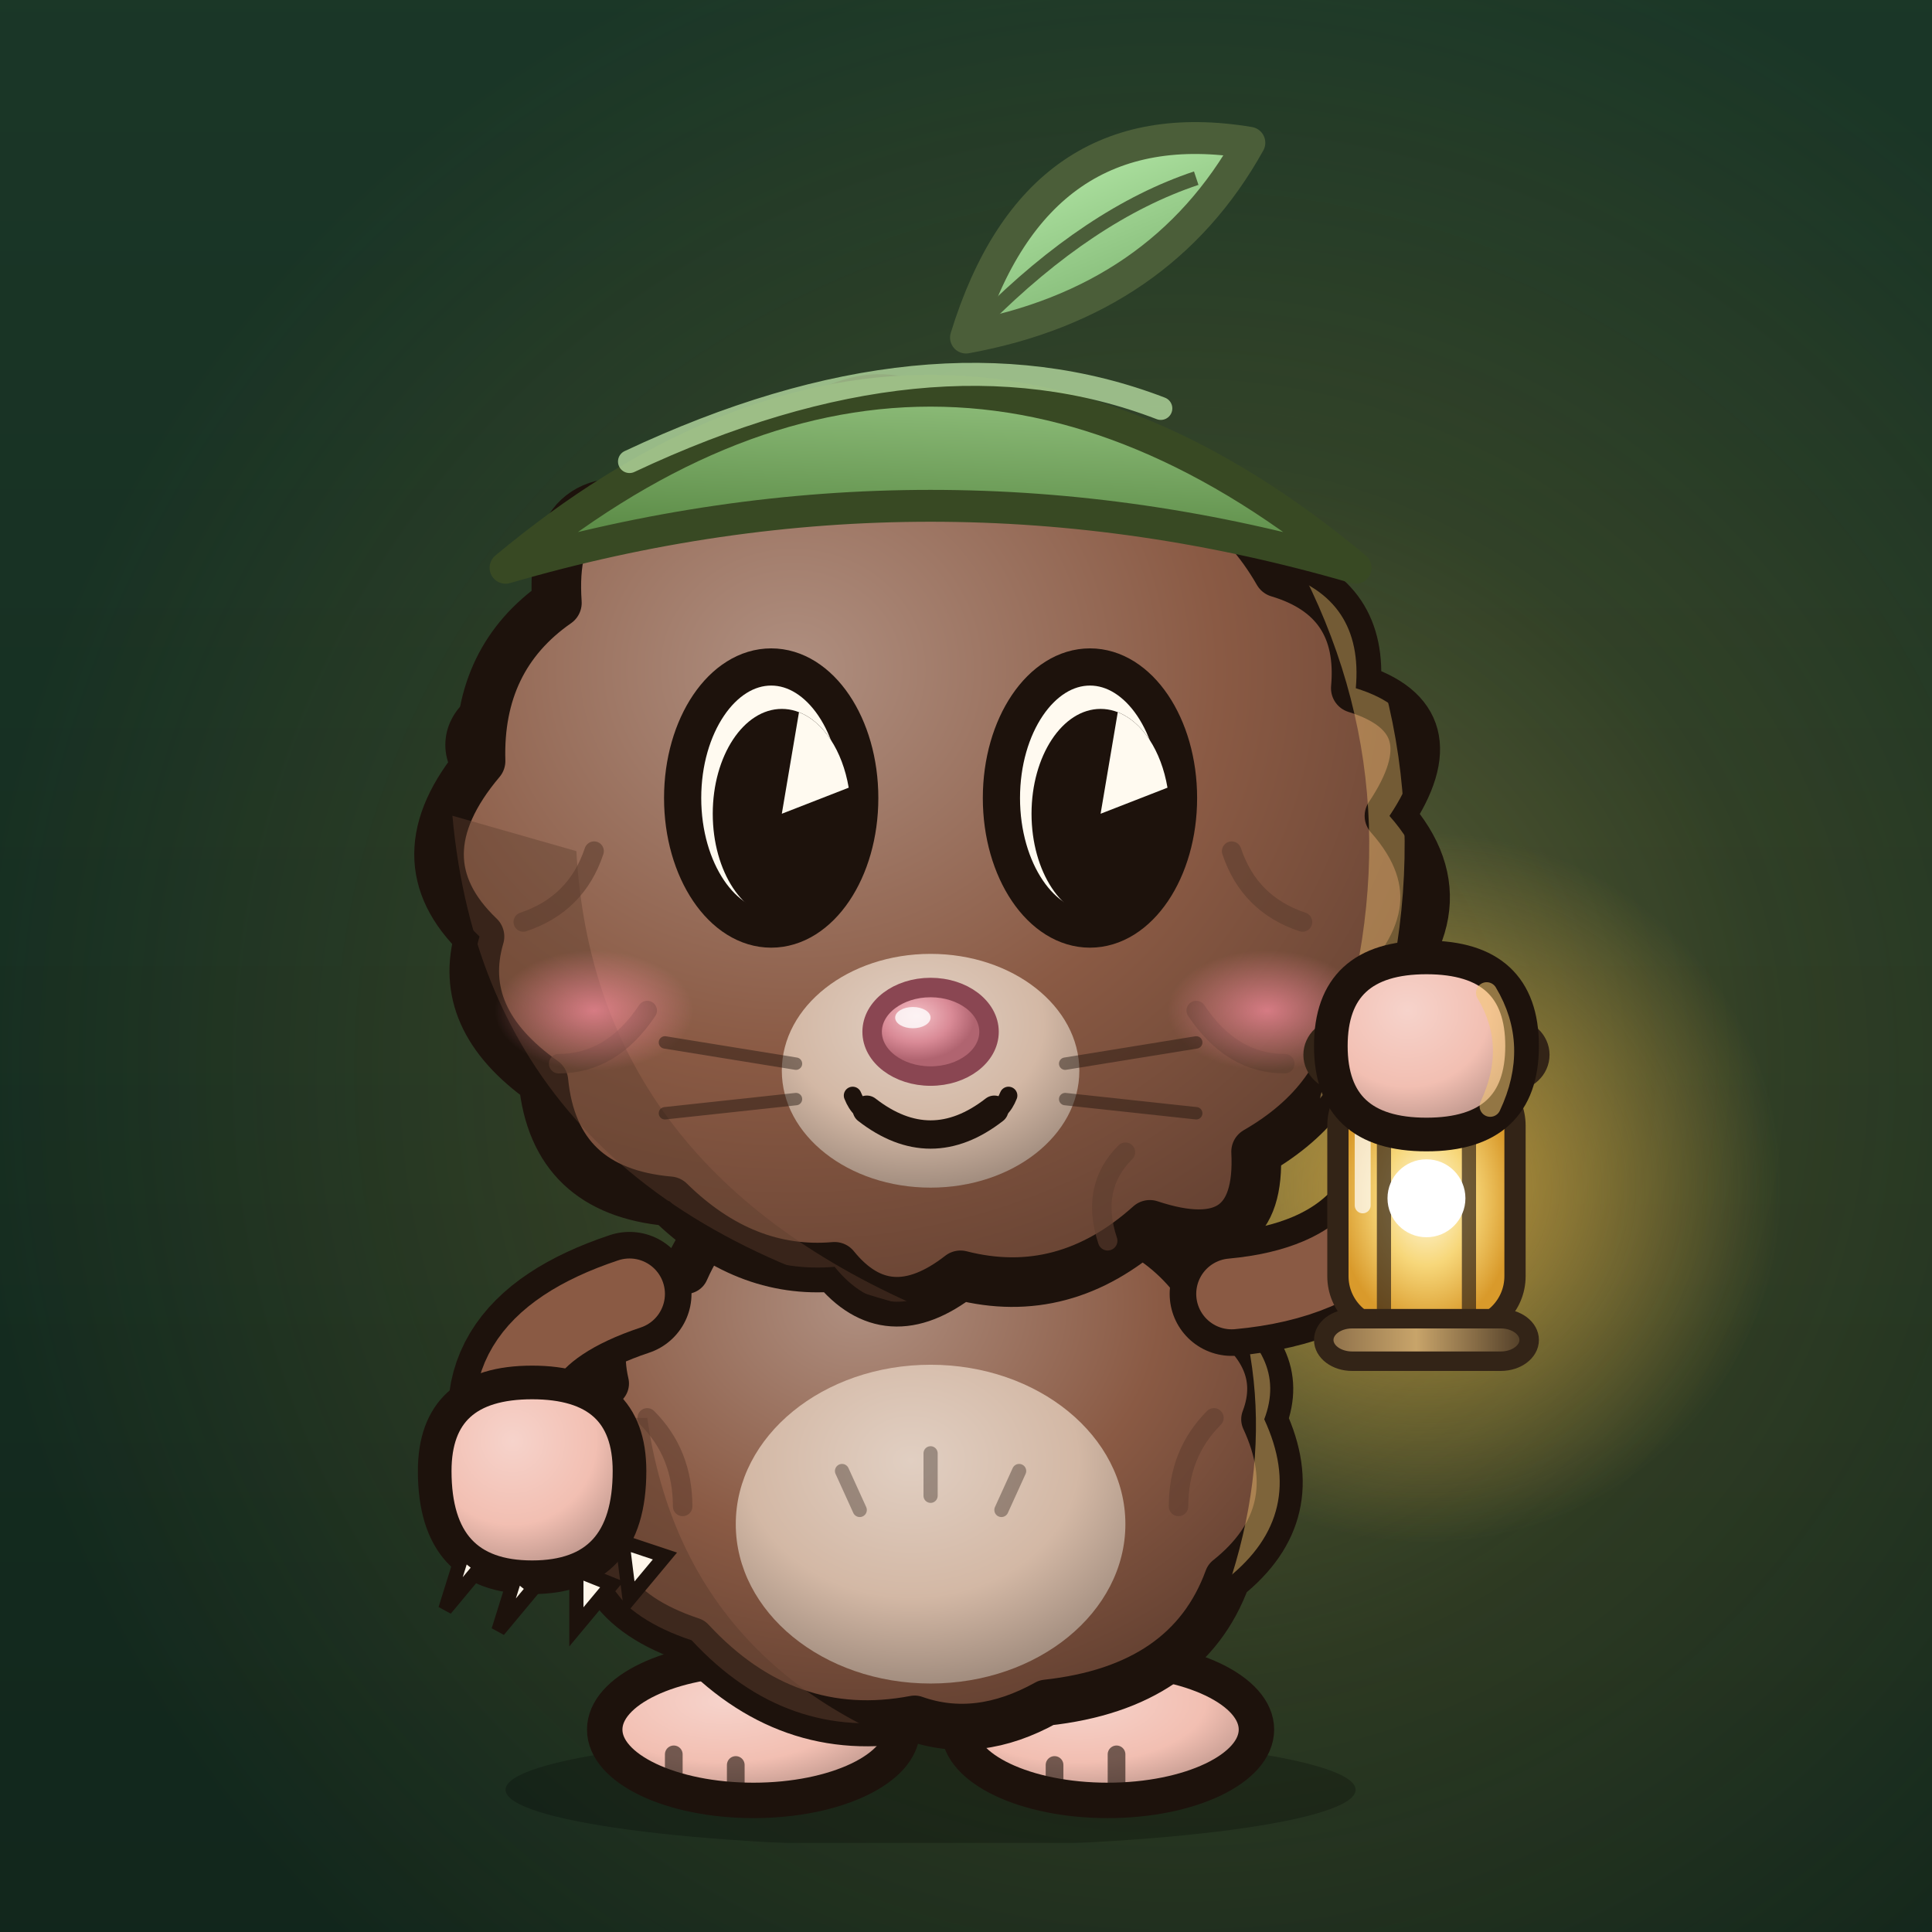
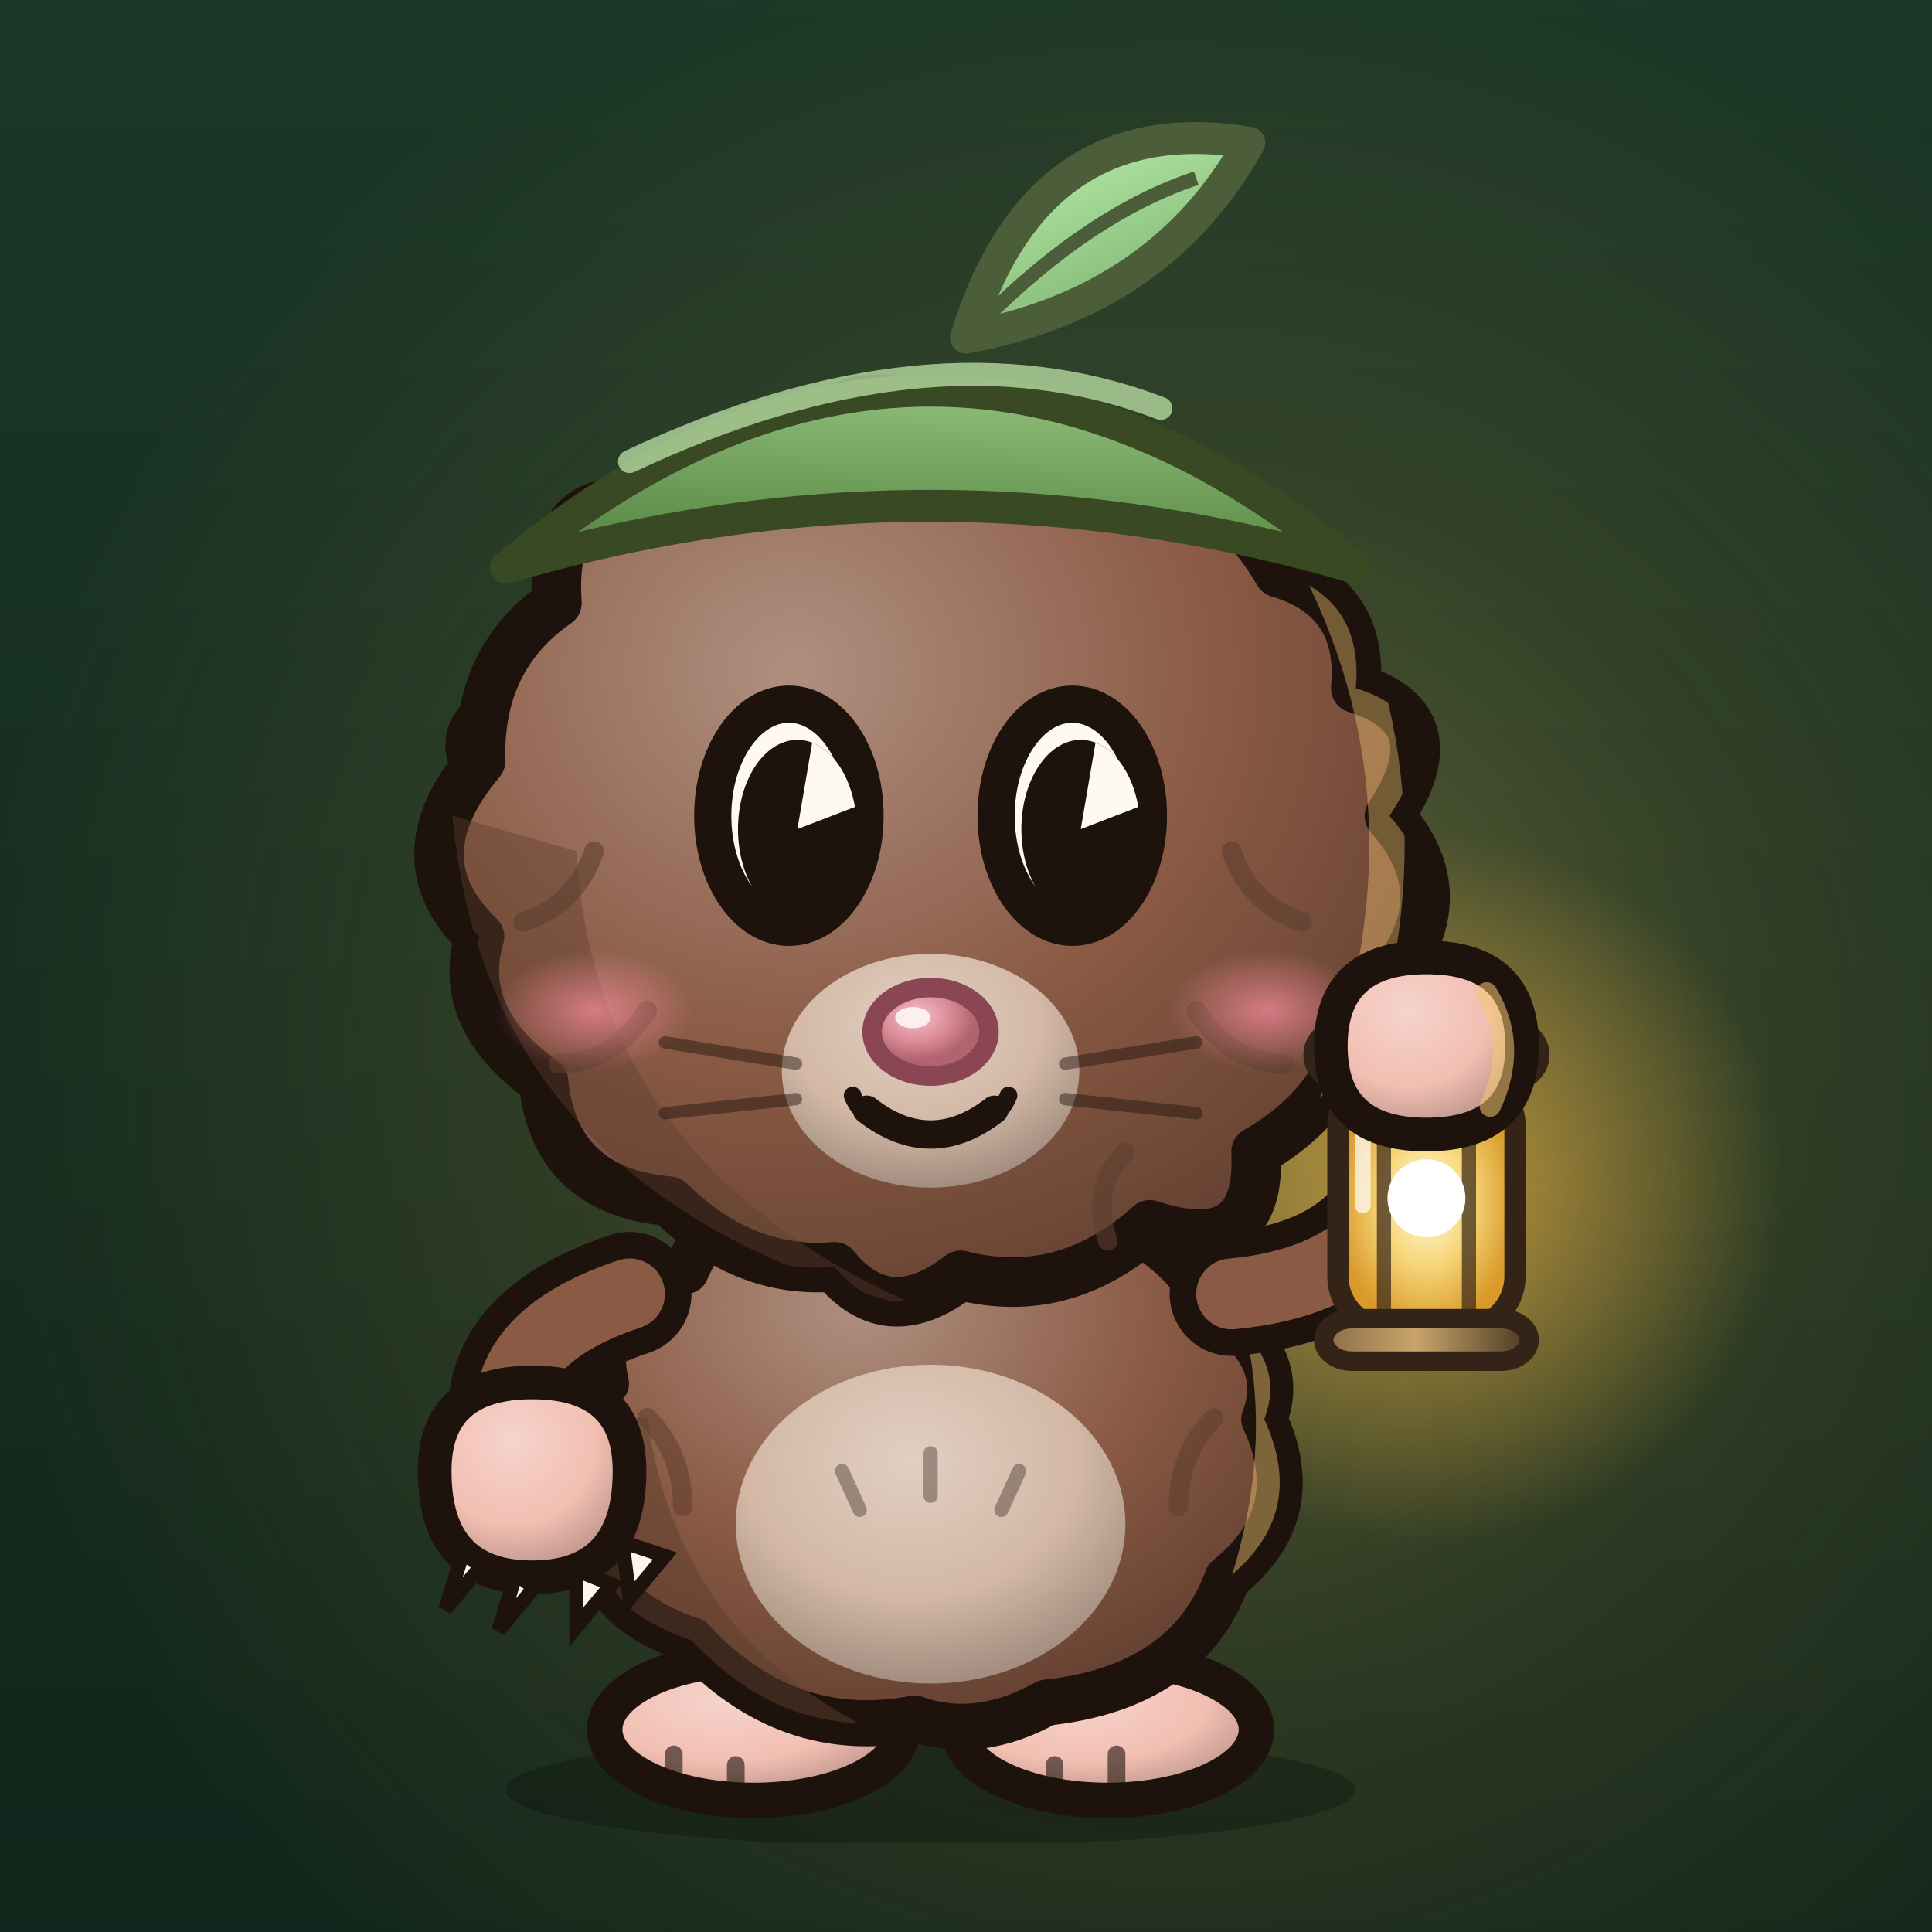
<svg xmlns="http://www.w3.org/2000/svg" viewBox="18 18 72 72">
  <defs>
    <linearGradient id="bg" x1="0" y1="1" x2="0" y2="0">
      <stop offset="0" stop-color="#0f2219" />
      <stop offset="1" stop-color="#1d3b2a" />
    </linearGradient>
    <radialGradient id="glow">
      <stop offset="0" stop-color="#ffd27a" stop-opacity=".35" />
      <stop offset=".5" stop-color="#f0b543" stop-opacity=".12" />
      <stop offset="1" stop-color="#f0b543" stop-opacity="0" />
    </radialGradient>
  </defs>
  <rect width="108" height="108" fill="url(#bg)" />
  <circle cx="62" cy="58" r="46" fill="url(#glow)" />
  <svg x="19.68" y="20.68" width="66" height="66" viewBox="0 0 100 100">
    <defs>
      <radialGradient id="dib0g">
        <stop offset="0" stop-color="#f0b543" stop-opacity=".7" />
        <stop offset="1" stop-color="#f0b543" stop-opacity="0" />
      </radialGradient>
      <radialGradient id="dib0h" cx="0.36" cy="0.3" r=".78">
        <stop offset="0" stop-color="#af8f80" />
        <stop offset=".55" stop-color="#8a5a44" />
        <stop offset="1" stop-color="#613f30" />
      </radialGradient>
      <radialGradient id="dib0b" cx="0.4" cy="0.25" r=".78">
        <stop offset="0" stop-color="#af8f80" />
        <stop offset=".55" stop-color="#8a5a44" />
        <stop offset="1" stop-color="#613f30" />
      </radialGradient>
      <radialGradient id="dib0c" cx="0.45" cy="0.3" r=".78">
        <stop offset="0" stop-color="#e1cfc2" />
        <stop offset=".55" stop-color="#d3b8a5" />
        <stop offset="1" stop-color="#948174" />
      </radialGradient>
      <radialGradient id="dib0p" cx="0.4" cy="0.3" r=".78">
        <stop offset="0" stop-color="#f6d3cb" />
        <stop offset=".55" stop-color="#f2bfb2" />
        <stop offset="1" stop-color="#a9867d" />
      </radialGradient>
      <radialGradient id="dib0n" cx=".38" cy=".32">
        <stop offset="0" stop-color="#f4c0c6" />
        <stop offset=".6" stop-color="#d98a96" />
        <stop offset="1" stop-color="#b06470" />
      </radialGradient>
      <radialGradient id="dib0k">
        <stop offset="0" stop-color="#ff8fa3" stop-opacity=".7" />
        <stop offset="1" stop-color="#ff8fa3" stop-opacity="0" />
      </radialGradient>
      <clipPath id="dib0B">
        <path d="M68.84 76.08 Q71.32 81.43 66.76 85.06 Q64.52 91.21 56.54 92.08 Q52.66 94.24 49.10 92.98 Q41.89 94.36 36.51 88.56 Q29.80 86.33 31.26 80.46 Q28.82 77.57 31.67 74.06 Q30.57 69.28 36.18 67.70 Q38.89 61.57 45.44 63.44 Q52.54 59.57 57.50 64.22 Q63.13 64.91 65.85 69.73 Q70.24 72.41 68.84 76.08 Z" />
      </clipPath>
      <clipPath id="dib0H">
        <path d="M75.91 42.01 Q80.74 47.45 73.99 53.25 Q73.34 58.11 68.38 60.97 Q68.70 67.20 62.38 65.10 Q57.53 69.45 51.69 67.95 Q47.57 71.16 44.58 67.47 Q39.48 67.91 35.26 63.77 Q28.75 63.20 28.14 56.99 Q23.16 53.46 24.53 48.82 Q19.93 44.43 24.59 38.91 Q24.42 33.10 28.90 29.98 Q28.43 23.03 34.67 24.62 Q37.48 20.29 41.46 21.33 Q46.57 16.36 50.99 20.02 Q57.10 18.34 60.68 22.12 Q66.54 22.88 69.64 28.27 Q74.47 29.71 74.01 34.80 Q79.58 36.53 75.91 42.01 Z" />
      </clipPath>
    </defs>
    <ellipse cx="50" cy="97" rx="24" ry="3.2" fill="#000" opacity=".24" />
    <circle cx="78" cy="63" r="20" fill="url(#dib0g)">
      <animate attributeName="r" values="18;21;18" dur="2.6s" repeatCount="indefinite" />
    </circle>
    <g>
      <animateTransform attributeName="transform" type="translate" values="0 0;0 -1.4;0 0" dur="3.2s" repeatCount="indefinite" calcMode="spline" keySplines=".45 0 .55 1;.45 0 .55 1" />
      <ellipse cx="40" cy="93.6" rx="8.4" ry="4" fill="url(#dib0p)" stroke="#1d120c" stroke-width="2" />
      <ellipse cx="60" cy="93.6" rx="8.4" ry="4" fill="url(#dib0p)" stroke="#1d120c" stroke-width="2" />
      <path d="M35.5 95 v1.6 M39 95.6 v1.6 M57 95.6 v1.6 M60.5 95 v1.6" stroke="#1d120c" stroke-width="1" stroke-linecap="round" opacity=".6" />
      <path d="M68.84 76.08 Q71.32 81.43 66.76 85.06 Q64.52 91.21 56.54 92.08 Q52.66 94.24 49.10 92.98 Q41.89 94.36 36.51 88.56 Q29.80 86.33 31.26 80.46 Q28.82 77.57 31.67 74.06 Q30.57 69.28 36.18 67.70 Q38.89 61.57 45.44 63.44 Q52.54 59.57 57.50 64.22 Q63.13 64.91 65.85 69.73 Q70.24 72.41 68.84 76.08 Z" fill="url(#dib0b)" stroke="#1d120c" stroke-width="2.6" stroke-linejoin="round" />
      <g clip-path="url(#dib0B)">
        <path d="M28 76 Q31 92 50 95 Q36 90 34 76 Z" fill="#5e3d2e" opacity=".5" />
        <path d="M67 66 Q72 77 66 90" stroke="#f4c872" stroke-width="1.8" fill="none" opacity=".45" stroke-linecap="round" />
      </g>
      <ellipse cx="50" cy="82" rx="11" ry="9" fill="url(#dib0c)" />
      <g stroke="#5e3d2e" stroke-width="1.1" fill="none" opacity=".55" stroke-linecap="round">
        <path d="M34 76 q2 2 2 5 M66 76 q-2 2 -2 5" />
      </g>
      <g stroke="#1d120c" stroke-width=".8" opacity=".35" stroke-linecap="round">
        <path d="M45 79 l1 2.2 M50 78 v2.4 M55 79 l-1 2.2" />
      </g>
      <ellipse cx="26.8" cy="38" rx="3.4" ry="2.8" fill="#5e3d2e" stroke="#1d120c" stroke-width="1.6" />
      <ellipse cx="73.2" cy="38" rx="3.4" ry="2.8" fill="#5e3d2e" stroke="#1d120c" stroke-width="1.6" />
      <path d="M75.91 42.01 Q80.74 47.45 73.99 53.25 Q73.34 58.11 68.38 60.97 Q68.70 67.20 62.38 65.10 Q57.53 69.45 51.69 67.95 Q47.57 71.16 44.58 67.47 Q39.48 67.91 35.26 63.77 Q28.75 63.20 28.14 56.99 Q23.16 53.46 24.53 48.82 Q19.93 44.43 24.59 38.91 Q24.42 33.10 28.90 29.98 Q28.43 23.03 34.67 24.62 Q37.48 20.29 41.46 21.33 Q46.57 16.36 50.99 20.02 Q57.10 18.34 60.68 22.12 Q66.54 22.88 69.64 28.27 Q74.47 29.71 74.01 34.80 Q79.58 36.53 75.91 42.01 Z" fill="url(#dib0h)" stroke="#1d120c" stroke-width="2.8" stroke-linejoin="round" />
      <g clip-path="url(#dib0H)">
        <path d="M23 42 Q25 64 50 70 Q31 62 30 44 Z" fill="#5e3d2e" opacity=".42" />
        <path d="M72 28 Q79 42 73 58" stroke="#f4c872" stroke-width="2" fill="none" opacity=".4" stroke-linecap="round" />
        <path d="M35 23 Q43 18 52 19" stroke="#ffffff" stroke-width="2" opacity=".22" fill="none" stroke-linecap="round" />
        <g stroke="#5e3d2e" stroke-width="1.1" fill="none" opacity=".6" stroke-linecap="round">
          <path d="M27 48 q3 -1 4 -4 M29 56 q3 0 5 -3 M71 48 q-3 -1 -4 -4 M70 56 q-3 0 -5 -3 M60 66 q-1 -3 1 -5" />
        </g>
      </g>
-       <g transform="translate(41 41)">
+       <g transform="translate(42 42)">
        <g>
          <animateTransform attributeName="transform" type="scale" values="1 1;1 1;1 .1;1 1" keyTimes="0;.94;.97;1" dur="4.4s" repeatCount="indefinite" />
-           <ellipse rx="5" ry="7.4" fill="#fffaf0" stroke="#1d120c" stroke-width="2.1" />
-           <ellipse cx="0.6" cy="0.888" rx="3.9" ry="5.92" fill="#1d120c" />
-           <path d="M0.6 0.888 L1.57 -4.846 A3.9 5.92 0 0 1 4.377 -0.584 Z" fill="#fffaf0" />
+           <ellipse rx="4.3" ry="6.3" fill="#fffaf0" stroke="#1d120c" stroke-width="2.1" />
+           <ellipse cx="0.48" cy="0.756" rx="3.354" ry="5.04" fill="#1d120c" />
+           <path d="M0.48 0.756 L1.314 -4.126 A3.354 5.04 0 0 1 3.729 -0.497 Z" fill="#fffaf0" />
        </g>
      </g>
-       <g transform="translate(59 41)">
+       <g transform="translate(58 42)">
        <g>
          <animateTransform attributeName="transform" type="scale" values="1 1;1 1;1 .1;1 1" keyTimes="0;.94;.97;1" dur="4.4s" repeatCount="indefinite" />
-           <ellipse rx="5" ry="7.4" fill="#fffaf0" stroke="#1d120c" stroke-width="2.1" />
-           <ellipse cx="0.6" cy="0.888" rx="3.9" ry="5.92" fill="#1d120c" />
-           <path d="M0.6 0.888 L1.57 -4.846 A3.9 5.92 0 0 1 4.377 -0.584 Z" fill="#fffaf0" />
+           <ellipse rx="4.3" ry="6.3" fill="#fffaf0" stroke="#1d120c" stroke-width="2.1" />
+           <ellipse cx="0.48" cy="0.756" rx="3.354" ry="5.04" fill="#1d120c" />
+           <path d="M0.48 0.756 L1.314 -4.126 A3.354 5.04 0 0 1 3.729 -0.497 Z" fill="#fffaf0" />
        </g>
      </g>
      <ellipse cx="31" cy="53" rx="5.6" ry="3.4" fill="url(#dib0k)" />
      <ellipse cx="69" cy="53" rx="5.6" ry="3.4" fill="url(#dib0k)" />
      <ellipse cx="50" cy="56.4" rx="8.4" ry="6.6" fill="url(#dib0c)" />
      <ellipse cx="50" cy="54.2" rx="3.3" ry="2.5" fill="url(#dib0n)" stroke="#8a4652" stroke-width="1.1" />
      <ellipse cx="49" cy="53.4" rx="1" ry=".6" fill="#fff" opacity=".8" />
      <path d="M46.4 58.6 Q50 61.4 53.6 58.6" stroke="#1d120c" stroke-width="1.6" fill="none" stroke-linecap="round" />
      <path d="M45.6 57.8 q.4 1 1.1 1 M54.4 57.8 q-.4 1 -1.1 1" stroke="#1d120c" stroke-width="1" fill="none" stroke-linecap="round" />
      <g stroke="#1d120c" stroke-width=".7" opacity=".45" stroke-linecap="round">
        <path d="M42.4 56 L35 54.8 M42.4 58 L35 58.8" />
        <path d="M57.6 56 L65 54.8 M57.6 58 L65 58.8" />
      </g>
      <g>
        <animateTransform attributeName="transform" type="rotate" values="-2 50 22;2 50 22;-2 50 22" dur="4s" repeatCount="indefinite" />
        <defs>
          <linearGradient id="dib0tl" gradientTransform="rotate(100 .5 .5)">
            <stop offset="0" stop-color="#8fbe7b" />
            <stop offset="1" stop-color="#53833e" />
          </linearGradient>
          <linearGradient id="dib0ts" gradientTransform="rotate(60 .5 .5)">
            <stop offset="0" stop-color="#b4e8a7" />
            <stop offset="1" stop-color="#79af6c" />
          </linearGradient>
        </defs>
        <path d="M26 28 Q50 8 74 28 Q50 21 26 28 Z" fill="url(#dib0tl)" stroke="#384923" stroke-width="1.8" stroke-linejoin="round" />
        <path d="M33 22 Q50 14 63 19" stroke="#c7f0b0" stroke-width="1.3" fill="none" opacity=".7" stroke-linecap="round" />
        <path d="M52 15 Q56 2 68 4 Q63 13 52 15 Z" fill="url(#dib0ts)" stroke="#4b5e39" stroke-width="1.8" stroke-linejoin="round" />
        <path d="M53 14 Q59 8 65 6" stroke="#4b5e39" stroke-width=".8" fill="none" />
      </g>
      <path d="M33 69 Q24 72 27 79" stroke="#1d120c" stroke-width="7" fill="none" stroke-linecap="round" />
      <path d="M33 69 Q24 72 27 79" stroke="#8a5a44" stroke-width="4" fill="none" stroke-linecap="round" />
      <path d="M22 79 Q22 74 27.5 74 Q33 74 33 79 Q33 85 27.5 85 Q22 85 22 79 Z" fill="url(#dib0p)" stroke="#1d120c" stroke-width="1.9" />
      <g fill="#fff6ea" stroke="#1d120c" stroke-width=".8">
        <path d="M23.6 83.6 l-1 3.2 l2 -2.4 Z" />
        <path d="M26.6 84.8 l-1 3.2 l2 -2.4 Z" />
        <path d="M30 84.6 l0 3.2 l2 -2.4 Z" />
        <path d="M32.6 83 l0.4 3.2 l2 -2.4 Z" />
      </g>
      <path d="M67 69 Q78 68 78 57" stroke="#1d120c" stroke-width="7" fill="none" stroke-linecap="round" />
      <path d="M67 69 Q78 68 78 57" stroke="#8a5a44" stroke-width="4" fill="none" stroke-linecap="round" />
      <g>
        <animateTransform attributeName="transform" type="rotate" values="-4 78 54;4 78 54;-4 78 54" dur="3.2s" repeatCount="indefinite" />
        <g transform="translate(-2 0)">
          <defs>
            <linearGradient id="dib0Lm" x1="0" x2="1">
              <stop offset="0" stop-color="#8a6d48" />
              <stop offset=".45" stop-color="#c8a46a" />
              <stop offset="1" stop-color="#4a3824" />
            </linearGradient>
            <radialGradient id="dib0La">
              <stop offset="0" stop-color="#fffbe6" />
              <stop offset=".5" stop-color="#f7d77a" />
              <stop offset="1" stop-color="#d99a2b" />
            </radialGradient>
          </defs>
          <rect x="75" y="56.5" width="10" height="14.5" rx="3" fill="url(#dib0La)" stroke="#332417" stroke-width="1.2" />
          <rect x="73.6" y="54" width="12.8" height="3" rx="1.6" fill="url(#dib0Lm)" stroke="#332417" stroke-width="1.1" />
          <rect x="74.2" y="70.4" width="11.6" height="2.4" rx="1.6" fill="url(#dib0Lm)" stroke="#332417" stroke-width="1.1" />
          <path d="M77.6 57 V70.4 M82.4 57 V70.4" stroke="#332417" stroke-width=".8" opacity=".7" />
          <circle cx="80" cy="63.6" r="2.2" fill="#fff" />
          <path d="M76.4 59 V64" stroke="#fff" stroke-width=".9" opacity=".7" stroke-linecap="round" />
        </g>
      </g>
      <path d="M72.6 55 Q72.6 50 78 50 Q83.4 50 83.4 55 Q83.4 60 78 60 Q72.6 60 72.6 55 Z" fill="url(#dib0p)" stroke="#1d120c" stroke-width="1.9" />
      <path d="M81.4 52 Q83.2 55 81.6 58.4" stroke="#f4c872" stroke-width="1.2" fill="none" opacity=".55" stroke-linecap="round" />
    </g>
  </svg>
</svg>
